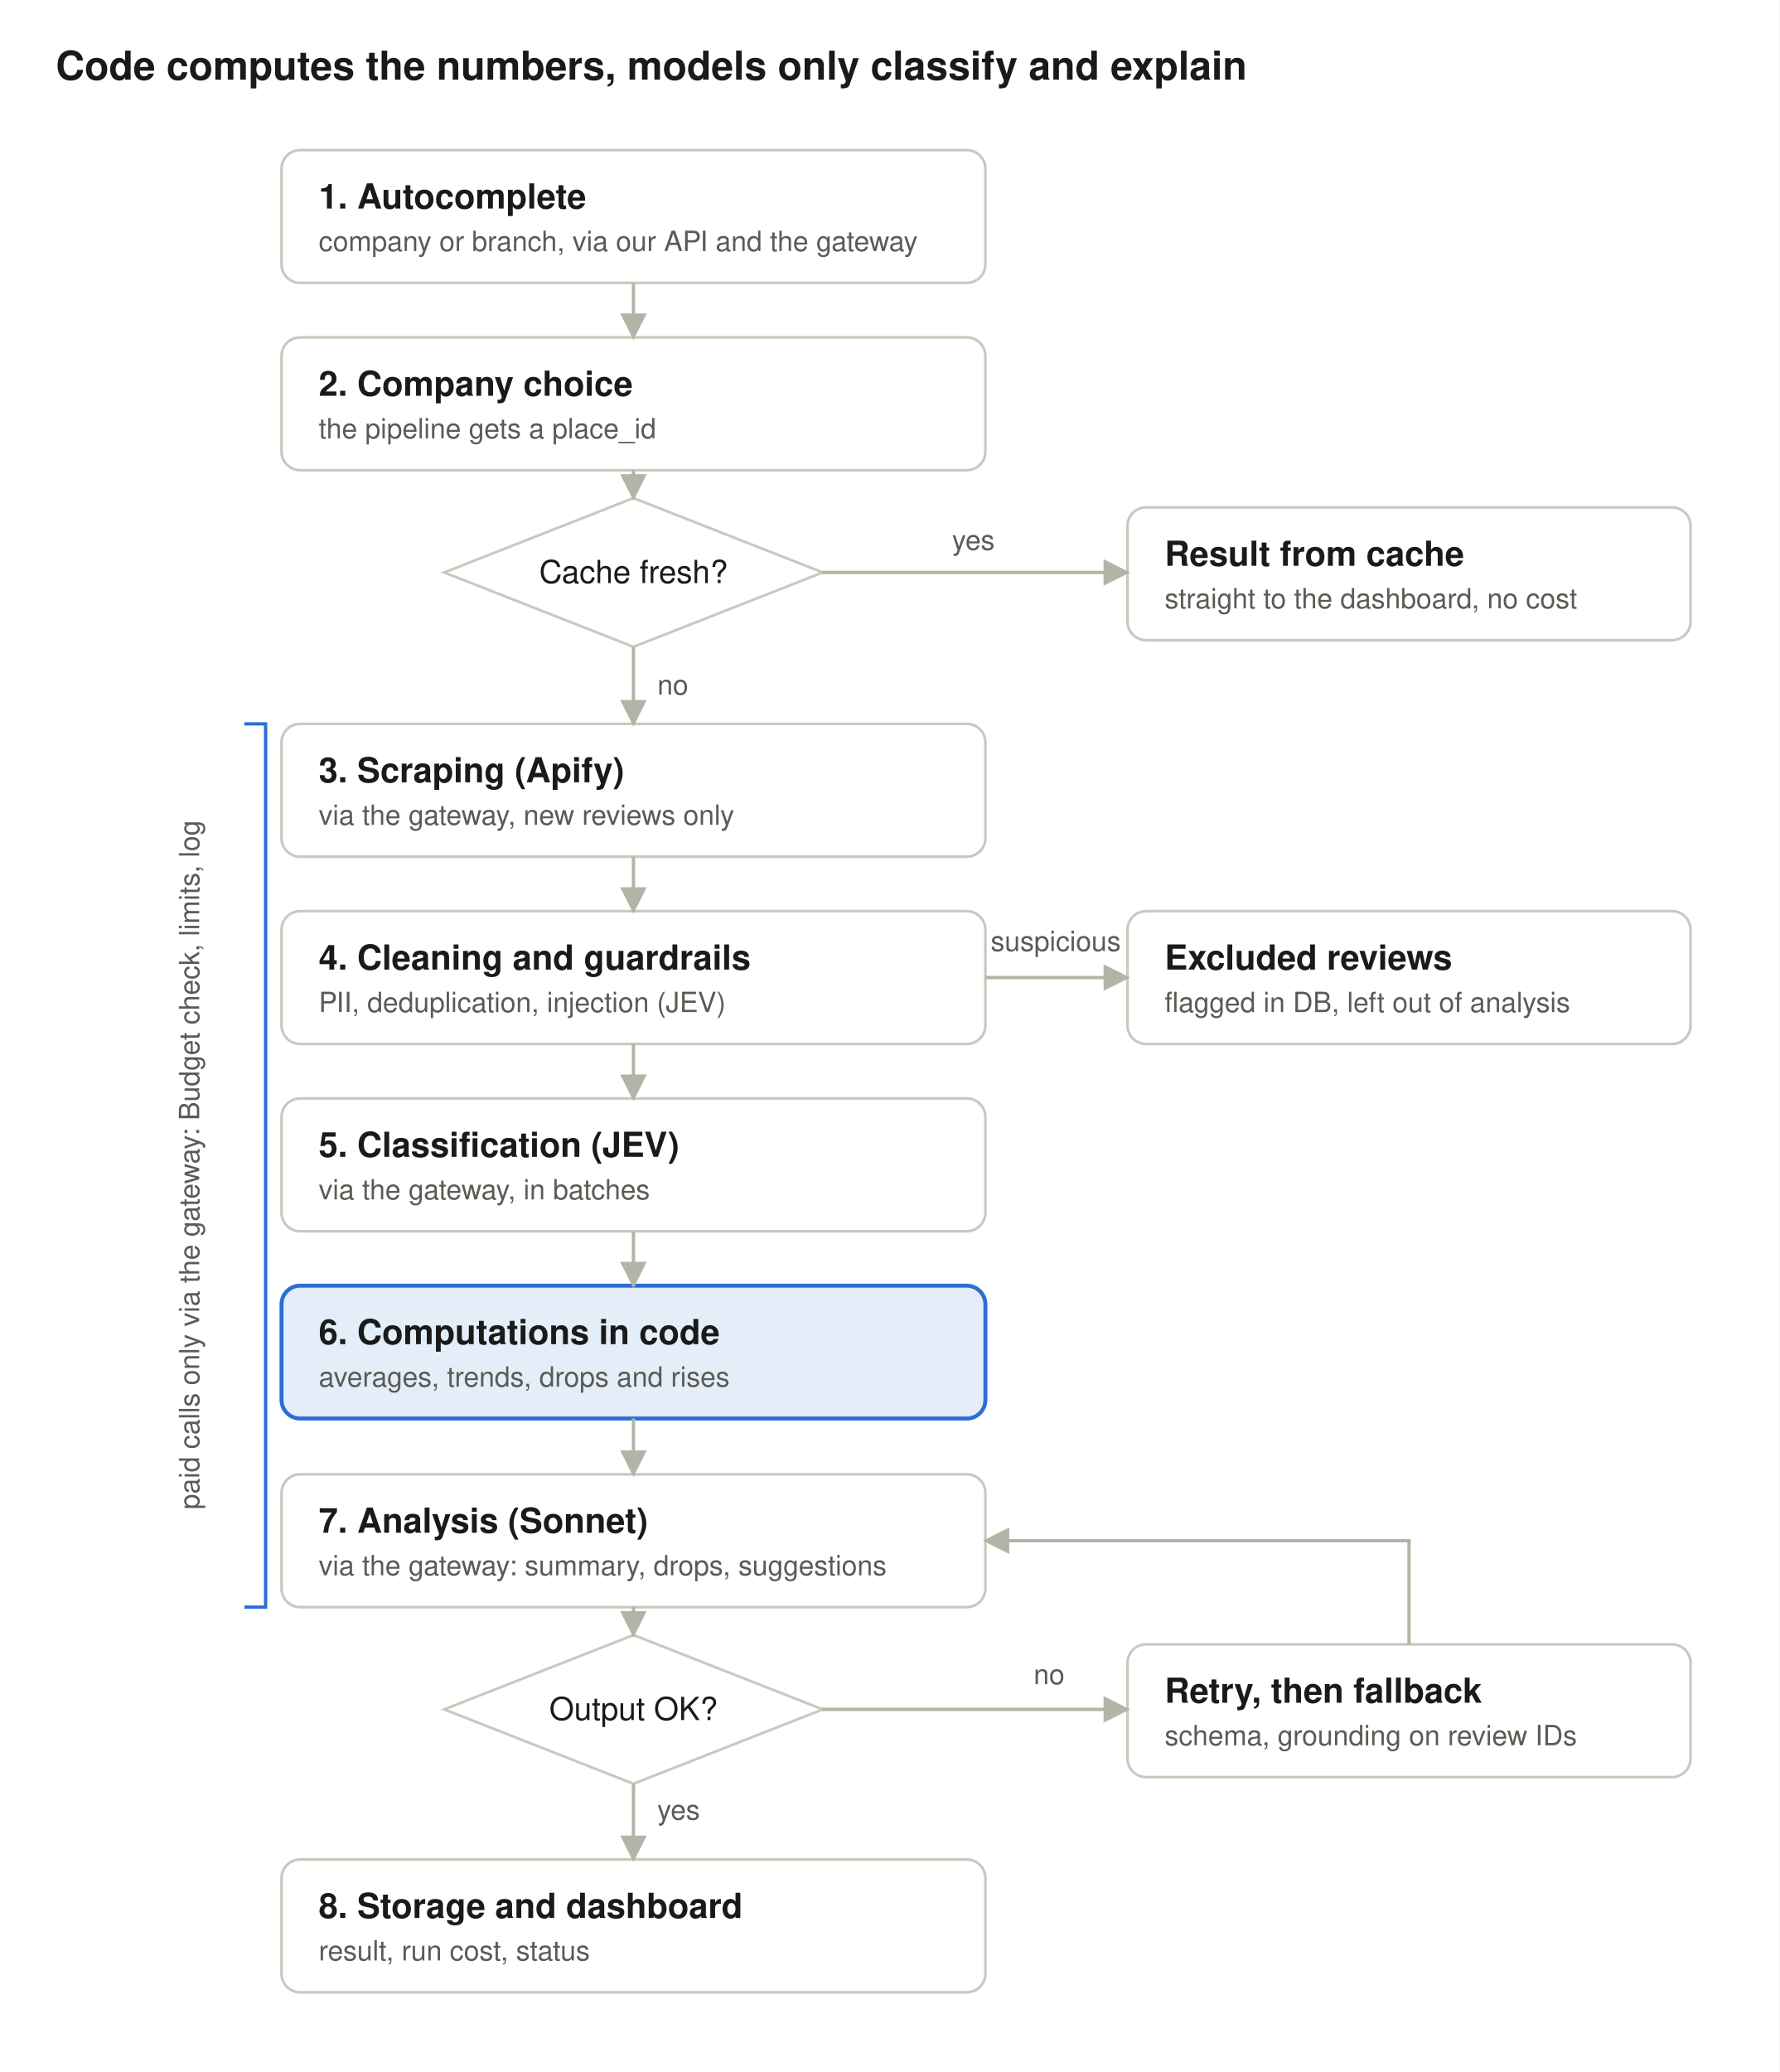
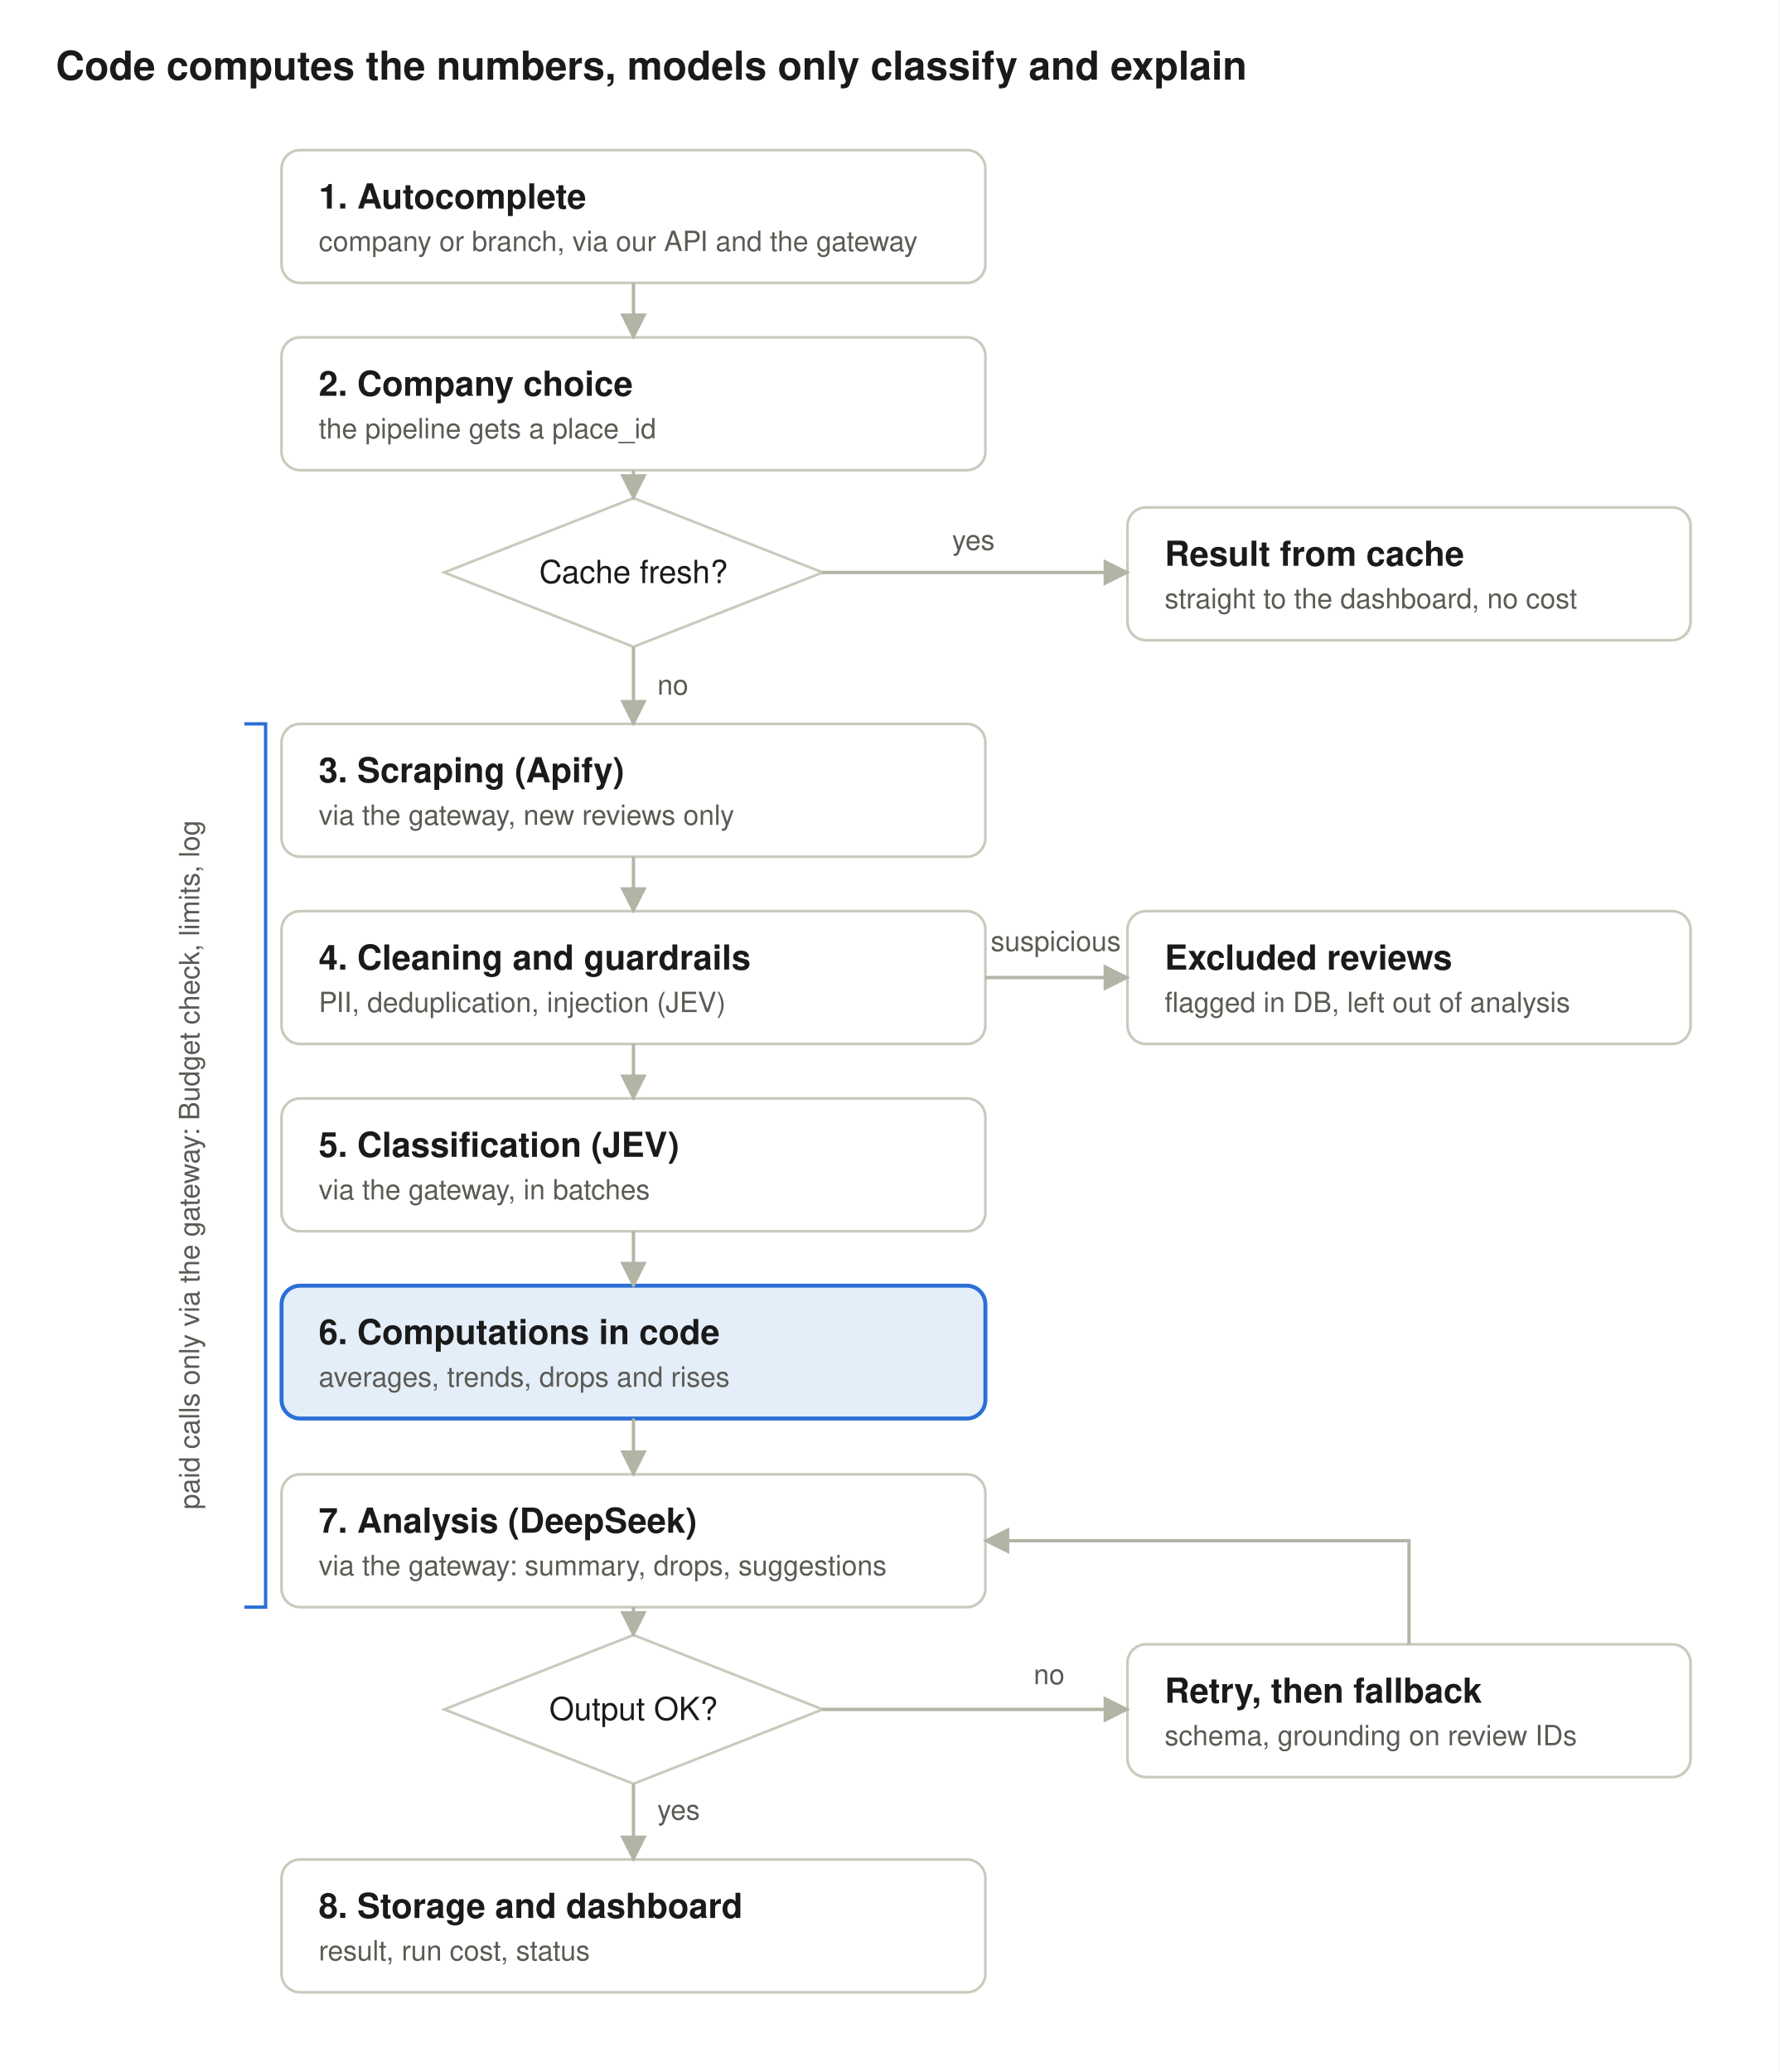
<svg xmlns="http://www.w3.org/2000/svg" width="1340" height="1560" viewBox="0 0 1340 1560">
  <defs>
    <marker id="a" viewBox="0 0 10 10" refX="9" refY="5" markerWidth="8" markerHeight="8" orient="auto-start-reverse">
      <path d="M0,0 L10,5 L0,10 z" fill="#b4b4a6" />
    </marker>
  </defs>
  <rect width="1340" height="1560" fill="#ffffff" />
  <text x="42" y="60" font-family="Helvetica, Arial, sans-serif" font-size="30" font-weight="bold" fill="#1a1a1a" text-anchor="start">Code computes the numbers, models only classify and explain</text>
  <rect x="212" y="113" width="530" height="100" rx="14" fill="#ffffff" stroke="#c9c9bd" stroke-width="2" />
  <text x="240" y="157" font-family="Helvetica, Arial, sans-serif" font-size="26" font-weight="bold" fill="#1a1a1a" text-anchor="start">1. Autocomplete</text>
  <text x="240" y="189" font-family="Helvetica, Arial, sans-serif" font-size="21" font-weight="normal" fill="#5b5b55" text-anchor="start">company or branch, via our API and the gateway</text>
  <rect x="212" y="254" width="530" height="100" rx="14" fill="#ffffff" stroke="#c9c9bd" stroke-width="2" />
  <text x="240" y="298" font-family="Helvetica, Arial, sans-serif" font-size="26" font-weight="bold" fill="#1a1a1a" text-anchor="start">2. Company choice</text>
  <text x="240" y="330" font-family="Helvetica, Arial, sans-serif" font-size="21" font-weight="normal" fill="#5b5b55" text-anchor="start">the pipeline gets a place_id</text>
  <polygon points="477.0,375.0 619.5,431 477.0,487.0 334.5,431" fill="#ffffff" stroke="#c9c9bd" stroke-width="2" />
  <text x="477.0" y="439" font-family="Helvetica, Arial, sans-serif" font-size="24" font-weight="normal" fill="#1a1a1a" text-anchor="middle">Cache fresh?</text>
  <rect x="849" y="382" width="424" height="100" rx="14" fill="#ffffff" stroke="#c9c9bd" stroke-width="2" />
  <text x="877" y="426" font-family="Helvetica, Arial, sans-serif" font-size="26" font-weight="bold" fill="#1a1a1a" text-anchor="start">Result from cache</text>
  <text x="877" y="458" font-family="Helvetica, Arial, sans-serif" font-size="21" font-weight="normal" fill="#5b5b55" text-anchor="start">straight to the dashboard, no cost</text>
  <rect x="212" y="545" width="530" height="100" rx="14" fill="#ffffff" stroke="#c9c9bd" stroke-width="2" />
  <text x="240" y="589" font-family="Helvetica, Arial, sans-serif" font-size="26" font-weight="bold" fill="#1a1a1a" text-anchor="start">3. Scraping (Apify)</text>
  <text x="240" y="621" font-family="Helvetica, Arial, sans-serif" font-size="21" font-weight="normal" fill="#5b5b55" text-anchor="start">via the gateway, new reviews only</text>
  <rect x="212" y="686" width="530" height="100" rx="14" fill="#ffffff" stroke="#c9c9bd" stroke-width="2" />
  <text x="240" y="730" font-family="Helvetica, Arial, sans-serif" font-size="26" font-weight="bold" fill="#1a1a1a" text-anchor="start">4. Cleaning and guardrails</text>
  <text x="240" y="762" font-family="Helvetica, Arial, sans-serif" font-size="21" font-weight="normal" fill="#5b5b55" text-anchor="start">PII, deduplication, injection (JEV)</text>
  <rect x="849" y="686" width="424" height="100" rx="14" fill="#ffffff" stroke="#c9c9bd" stroke-width="2" />
  <text x="877" y="730" font-family="Helvetica, Arial, sans-serif" font-size="26" font-weight="bold" fill="#1a1a1a" text-anchor="start">Excluded reviews</text>
  <text x="877" y="762" font-family="Helvetica, Arial, sans-serif" font-size="21" font-weight="normal" fill="#5b5b55" text-anchor="start">flagged in DB, left out of analysis</text>
  <rect x="212" y="827" width="530" height="100" rx="14" fill="#ffffff" stroke="#c9c9bd" stroke-width="2" />
  <text x="240" y="871" font-family="Helvetica, Arial, sans-serif" font-size="26" font-weight="bold" fill="#1a1a1a" text-anchor="start">5. Classification (JEV)</text>
  <text x="240" y="903" font-family="Helvetica, Arial, sans-serif" font-size="21" font-weight="normal" fill="#5b5b55" text-anchor="start">via the gateway, in batches</text>
  <rect x="212" y="968" width="530" height="100" rx="14" fill="#e4eef9" stroke="#2b6fd6" stroke-width="3" />
  <text x="240" y="1012" font-family="Helvetica, Arial, sans-serif" font-size="26" font-weight="bold" fill="#1a1a1a" text-anchor="start">6. Computations in code</text>
  <text x="240" y="1044" font-family="Helvetica, Arial, sans-serif" font-size="21" font-weight="normal" fill="#5b5b55" text-anchor="start">averages, trends, drops and rises</text>
  <rect x="212" y="1110" width="530" height="100" rx="14" fill="#ffffff" stroke="#c9c9bd" stroke-width="2" />
-   <text x="240" y="1154" font-family="Helvetica, Arial, sans-serif" font-size="26" font-weight="bold" fill="#1a1a1a" text-anchor="start">7. Analysis (Sonnet)</text>
+   <text x="240" y="1154" font-family="Helvetica, Arial, sans-serif" font-size="26" font-weight="bold" fill="#1a1a1a" text-anchor="start">7. Analysis (DeepSeek)</text>
  <text x="240" y="1186" font-family="Helvetica, Arial, sans-serif" font-size="21" font-weight="normal" fill="#5b5b55" text-anchor="start">via the gateway: summary, drops, suggestions</text>
  <polygon points="477.0,1231.0 619.5,1287 477.0,1343.0 334.5,1287" fill="#ffffff" stroke="#c9c9bd" stroke-width="2" />
  <text x="477.0" y="1295" font-family="Helvetica, Arial, sans-serif" font-size="24" font-weight="normal" fill="#1a1a1a" text-anchor="middle">Output OK?</text>
  <rect x="849" y="1238" width="424" height="100" rx="14" fill="#ffffff" stroke="#c9c9bd" stroke-width="2" />
  <text x="877" y="1282" font-family="Helvetica, Arial, sans-serif" font-size="26" font-weight="bold" fill="#1a1a1a" text-anchor="start">Retry, then fallback</text>
  <text x="877" y="1314" font-family="Helvetica, Arial, sans-serif" font-size="21" font-weight="normal" fill="#5b5b55" text-anchor="start">schema, grounding on review IDs</text>
  <rect x="212" y="1400" width="530" height="100" rx="14" fill="#ffffff" stroke="#c9c9bd" stroke-width="2" />
  <text x="240" y="1444" font-family="Helvetica, Arial, sans-serif" font-size="26" font-weight="bold" fill="#1a1a1a" text-anchor="start">8. Storage and dashboard</text>
  <text x="240" y="1476" font-family="Helvetica, Arial, sans-serif" font-size="21" font-weight="normal" fill="#5b5b55" text-anchor="start">result, run cost, status</text>
  <path d="M477.0,213 L477.0,254" fill="none" stroke="#b4b4a6" stroke-width="2.5" marker-end="url(#a)" />
  <path d="M477.0,354 L477.0,375" fill="none" stroke="#b4b4a6" stroke-width="2.5" marker-end="url(#a)" />
  <path d="M477.0,487 L477.0,545" fill="none" stroke="#b4b4a6" stroke-width="2.5" marker-end="url(#a)" />
  <path d="M477.0,645 L477.0,686" fill="none" stroke="#b4b4a6" stroke-width="2.5" marker-end="url(#a)" />
  <path d="M477.0,786 L477.0,827" fill="none" stroke="#b4b4a6" stroke-width="2.5" marker-end="url(#a)" />
  <path d="M477.0,927 L477.0,968" fill="none" stroke="#b4b4a6" stroke-width="2.5" marker-end="url(#a)" />
  <path d="M477.0,1068 L477.0,1110" fill="none" stroke="#b4b4a6" stroke-width="2.5" marker-end="url(#a)" />
  <path d="M477.0,1210 L477.0,1231" fill="none" stroke="#b4b4a6" stroke-width="2.5" marker-end="url(#a)" />
  <path d="M477.0,1343 L477.0,1400" fill="none" stroke="#b4b4a6" stroke-width="2.5" marker-end="url(#a)" />
  <path d="M619.0,431 L849,431" fill="none" stroke="#b4b4a6" stroke-width="2.5" marker-end="url(#a)" />
  <text x="733" y="414" font-family="Helvetica, Arial, sans-serif" font-size="21" font-weight="normal" fill="#5b5b55" text-anchor="middle">yes</text>
  <text x="495.0" y="523" font-family="Helvetica, Arial, sans-serif" font-size="21" font-weight="normal" fill="#5b5b55" text-anchor="start">no</text>
  <path d="M742,736 L849,736" fill="none" stroke="#b4b4a6" stroke-width="2.5" marker-end="url(#a)" />
  <text x="795" y="716" font-family="Helvetica, Arial, sans-serif" font-size="21" font-weight="normal" fill="#5b5b55" text-anchor="middle">suspicious</text>
  <path d="M619.0,1287 L849,1287" fill="none" stroke="#b4b4a6" stroke-width="2.5" marker-end="url(#a)" />
  <text x="790" y="1268" font-family="Helvetica, Arial, sans-serif" font-size="21" font-weight="normal" fill="#5b5b55" text-anchor="middle">no</text>
  <text x="495.0" y="1370" font-family="Helvetica, Arial, sans-serif" font-size="21" font-weight="normal" fill="#5b5b55" text-anchor="start">yes</text>
  <path d="M1061,1238 L1061,1160 L742,1160" fill="none" stroke="#b4b4a6" stroke-width="2.5" marker-end="url(#a)" />
  <path d="M184,545 L200,545 L200,1210 L184,1210" fill="none" stroke="#2b6fd6" stroke-width="2.5" />
  <g transform="translate(150,877) rotate(-90)">
    <text x="0" y="0" font-family="Helvetica, Arial, sans-serif" font-size="21" font-weight="normal" fill="#5b5b55" text-anchor="middle">paid calls only via the gateway: Budget check, limits, log</text>
  </g>
</svg>
